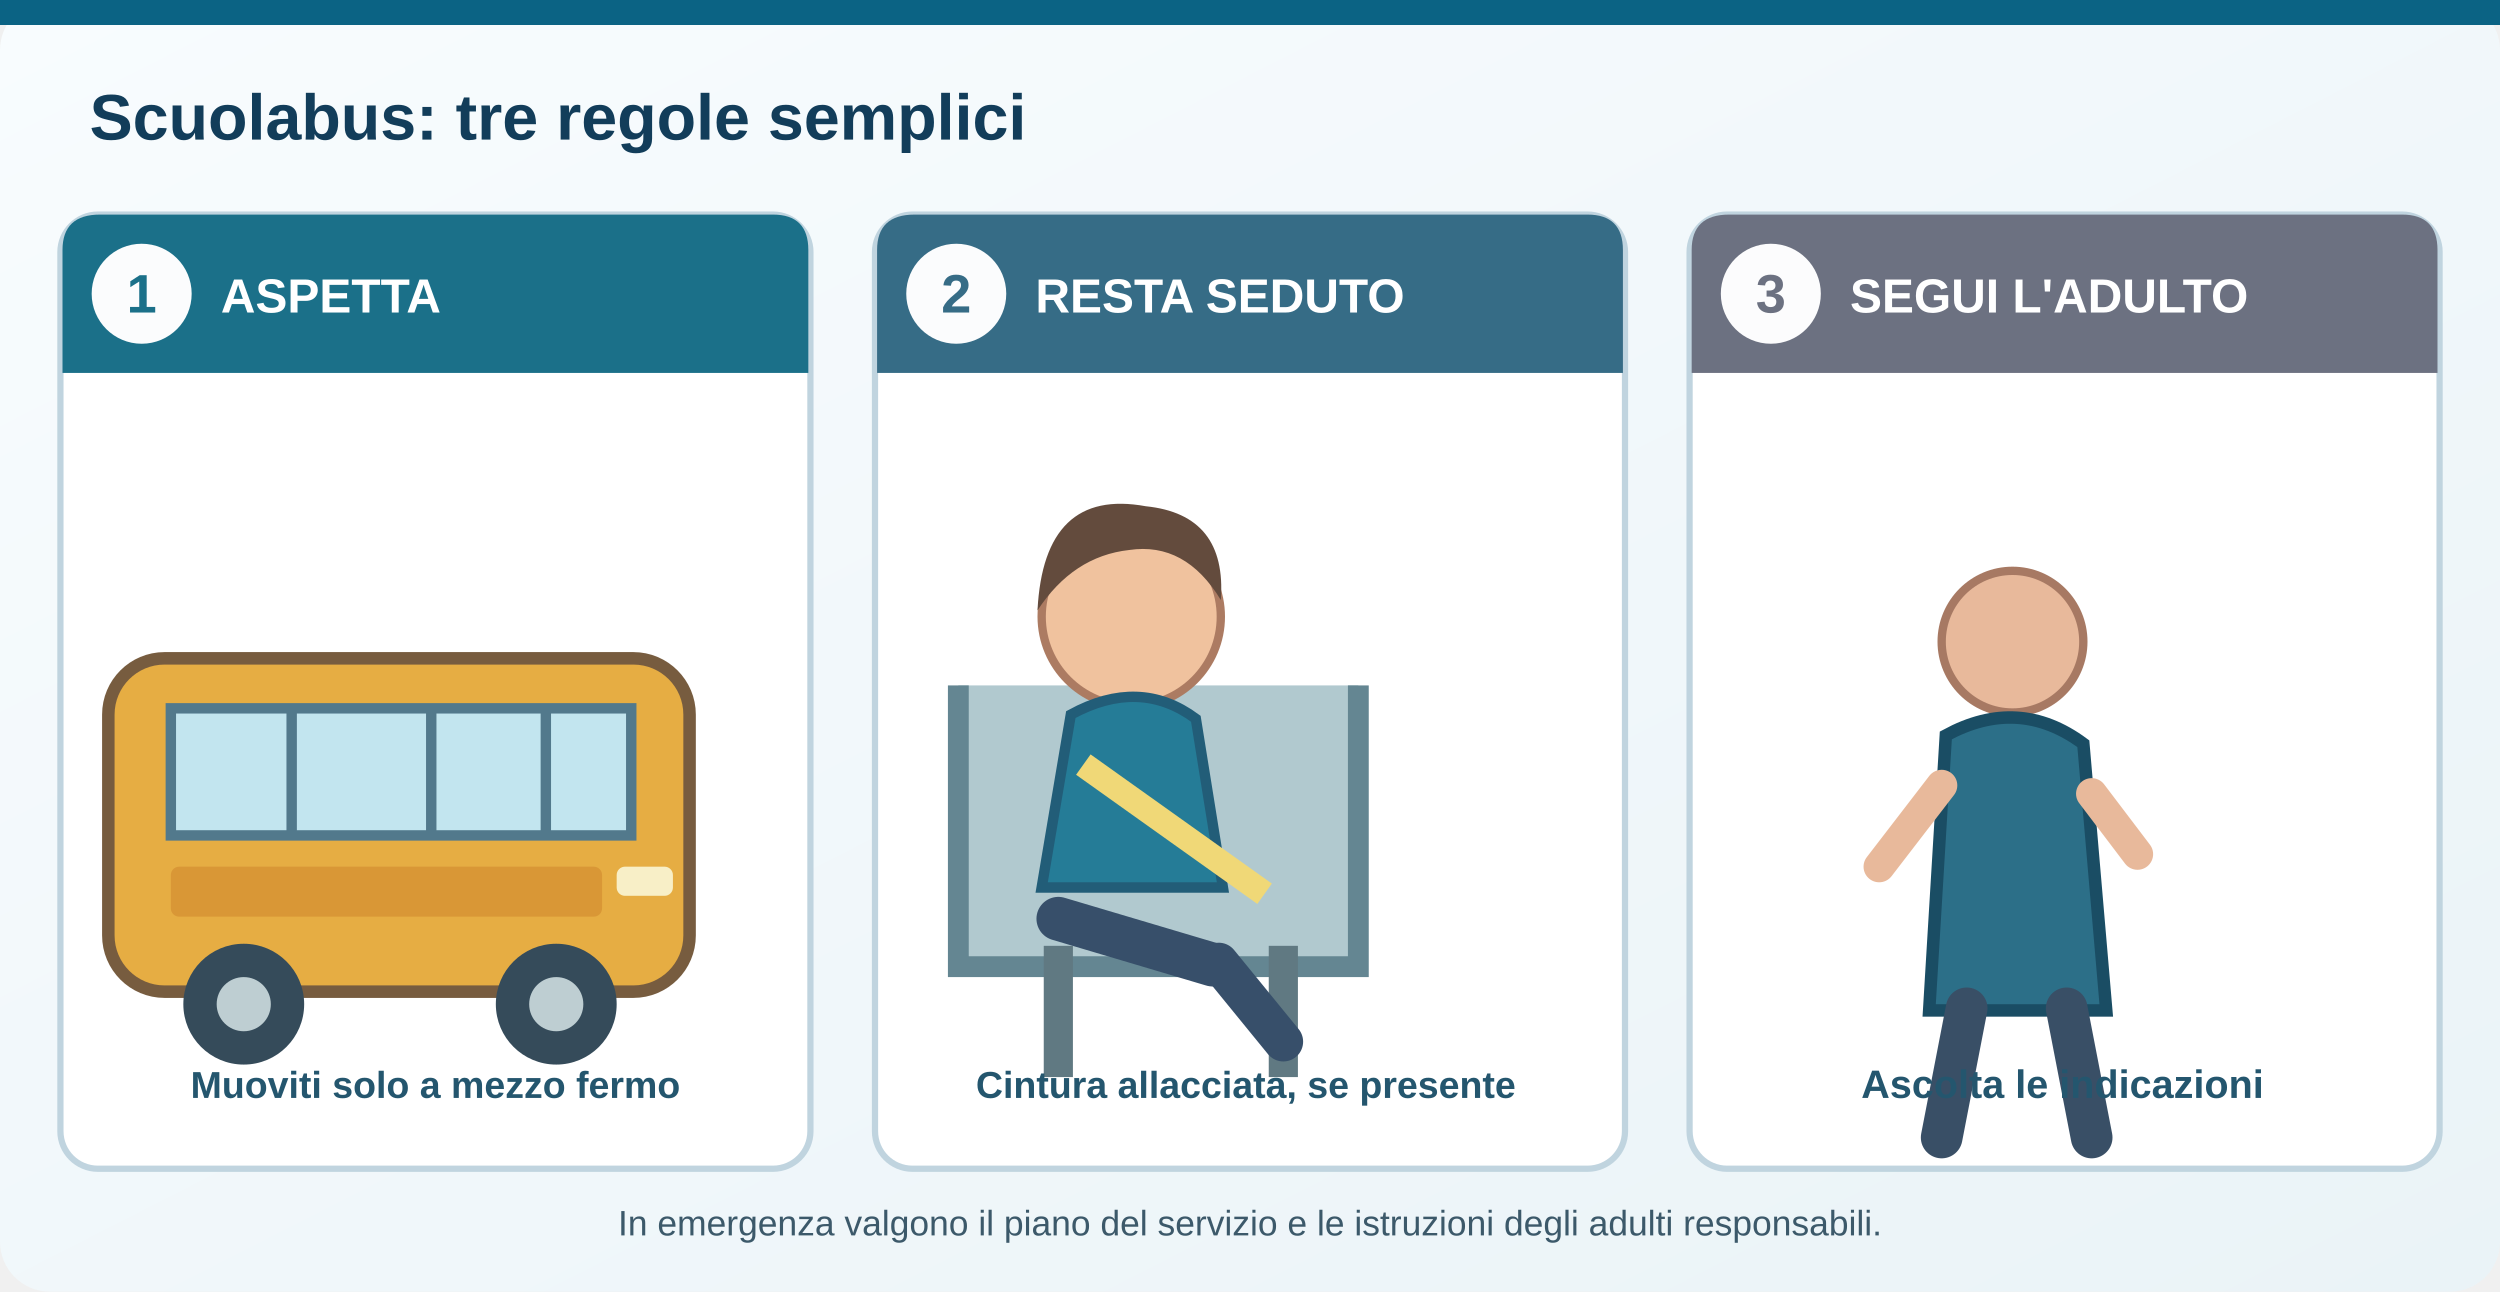
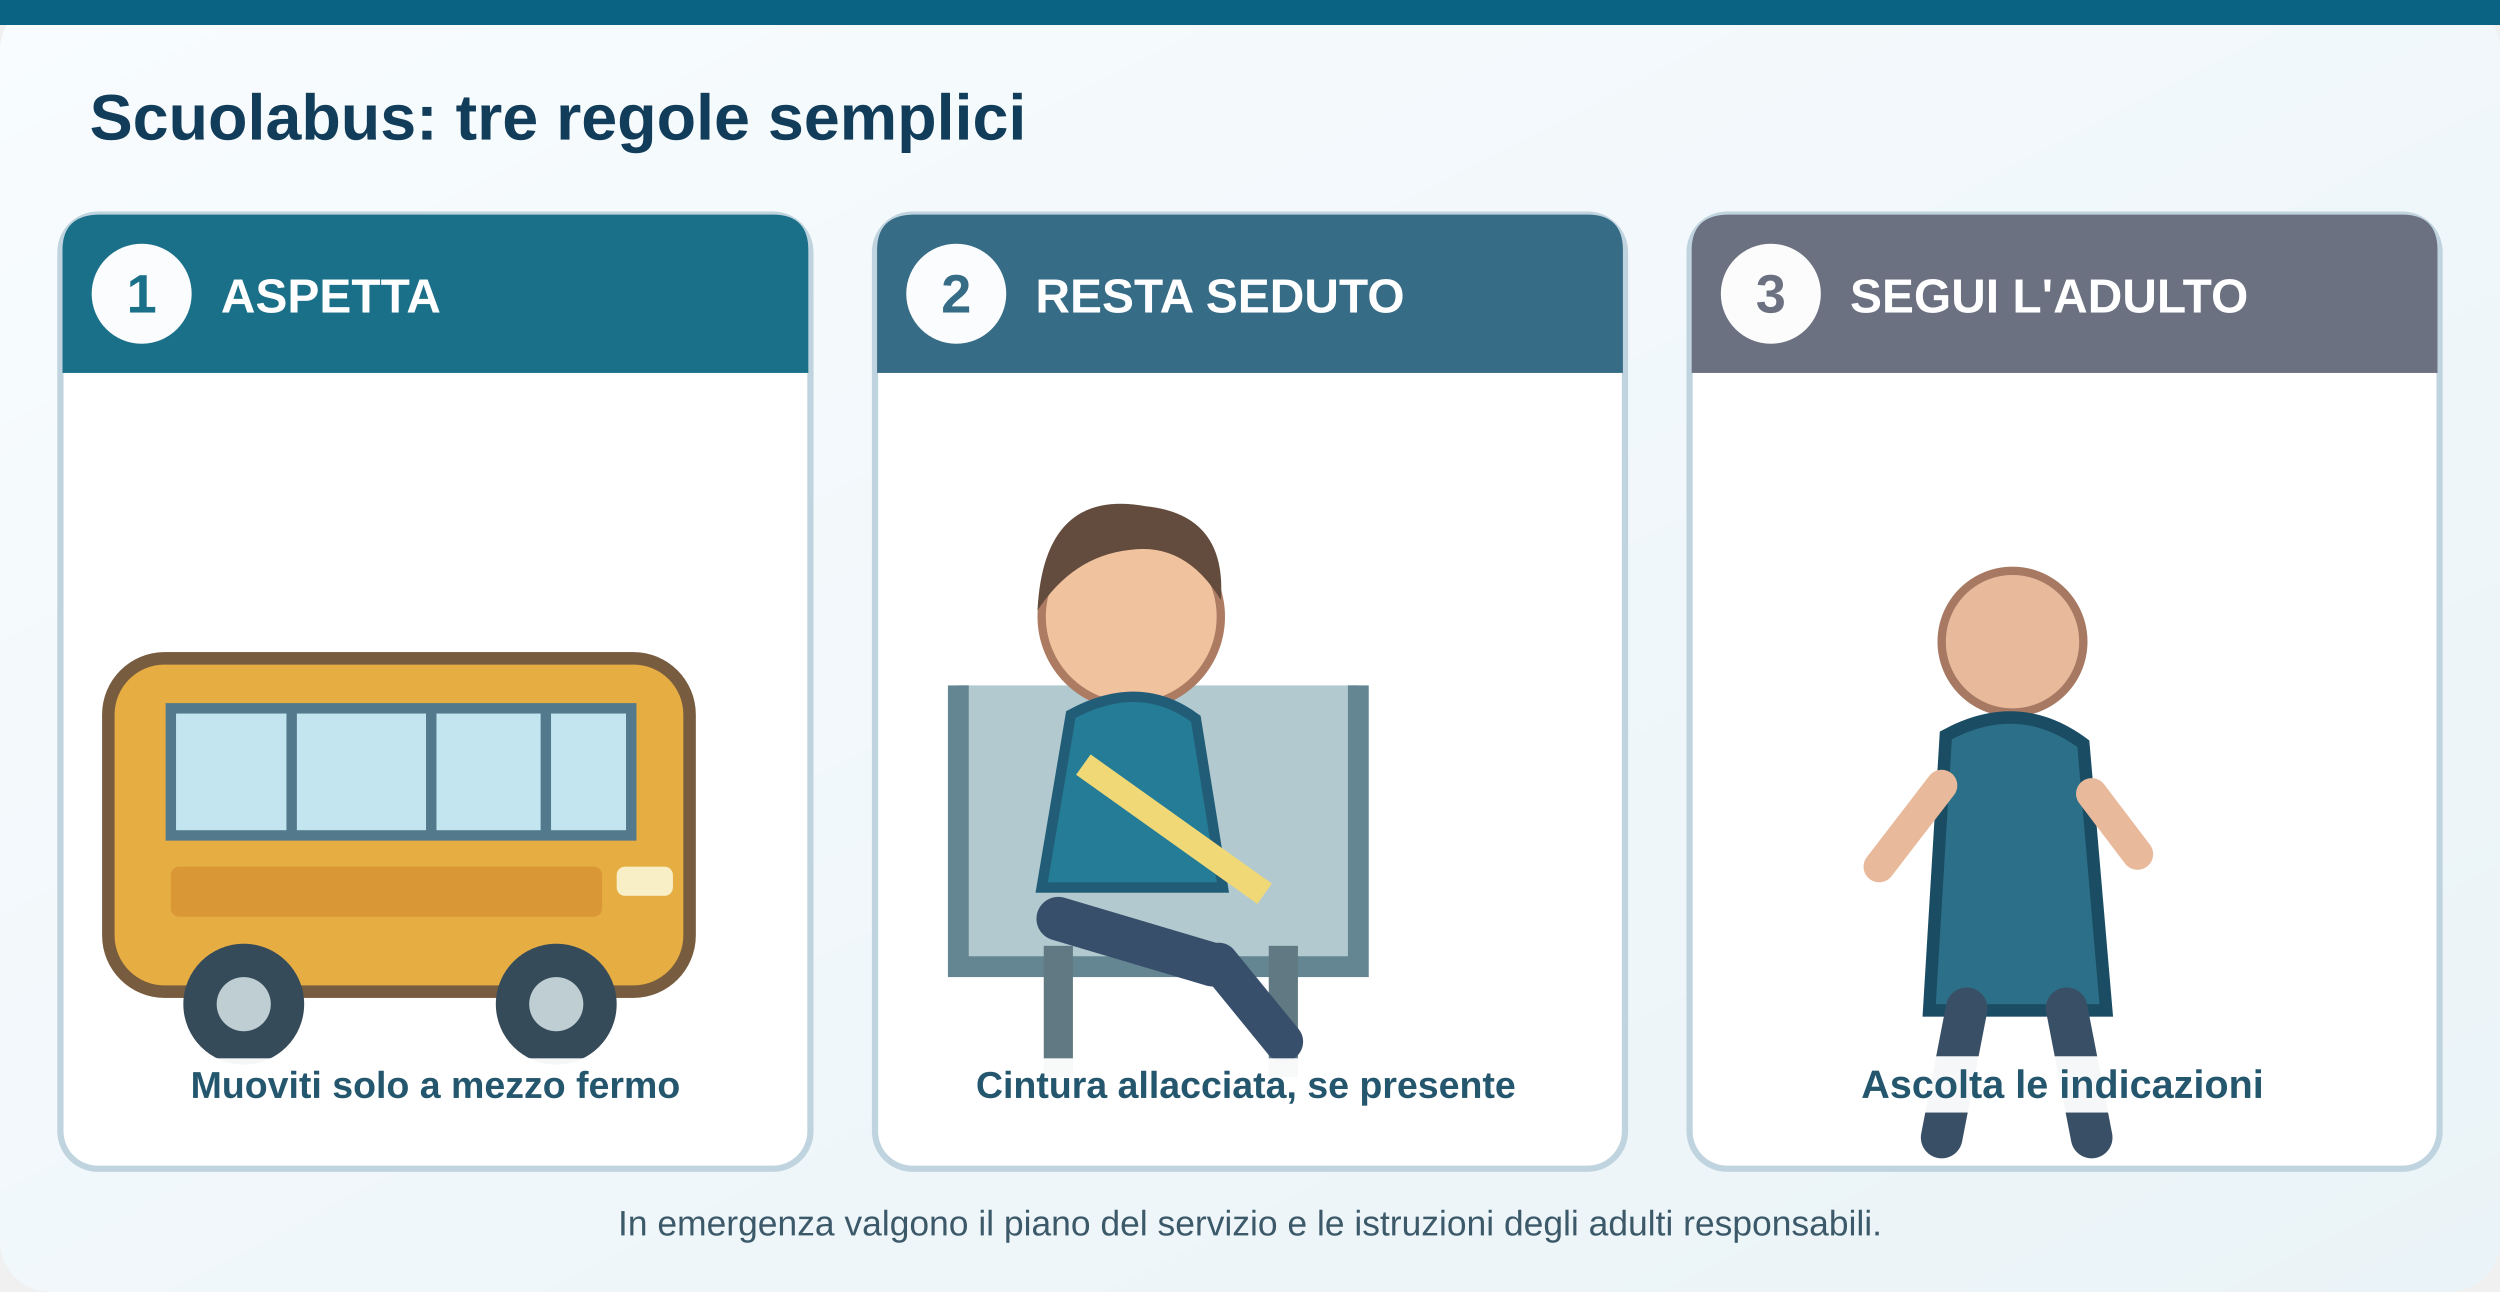
<svg xmlns="http://www.w3.org/2000/svg" width="1200" height="620" viewBox="0 0 1200 620" role="img" aria-labelledby="tit desc">
  <defs>
    <linearGradient id="paper" x1="0" x2="1" y1="0" y2="1">
      <stop stop-color="#f8fcfe" />
      <stop offset="1" stop-color="#eaf3f7" />
    </linearGradient>
    <linearGradient id="water" x1="0" x2="0" y1="0" y2="1">
      <stop stop-color="#cfeefb" />
      <stop offset="1" stop-color="#6cb4d6" />
    </linearGradient>
  </defs>
  <rect width="1200" height="620" rx="24" fill="url(#paper)" />
  <rect y="0" width="1200" height="12" fill="#0b6384" />
  <text x="43" y="67" font-family="Arial,sans-serif" fill="#123d5a" font-weight="700" font-size="31" text-anchor="start">Scuolabus: tre regole semplici</text>
  <rect x="29" y="103" width="360" height="458" rx="18" fill="#fff" stroke="#c0d4df" stroke-width="3" />
  <path d="M30 120 Q30 103 48 103 H371 Q388 103 388 120 V179 H30Z" fill="#1b7089" />
  <circle cx="68" cy="141" r="24" fill="white" opacity=".98" />
  <text x="68" y="150" font-family="Arial,sans-serif" fill="#1b7089" font-weight="700" font-size="26" text-anchor="middle">1</text>
  <text x="106" y="150" font-family="Arial,sans-serif" fill="white" font-weight="700" font-size="23" text-anchor="start">ASPETTA</text>
  <rect x="420" y="103" width="360" height="458" rx="18" fill="#fff" stroke="#c0d4df" stroke-width="3" />
  <path d="M421 120 Q421 103 439 103 H762 Q779 103 779 120 V179 H421Z" fill="#366c86" />
  <circle cx="459" cy="141" r="24" fill="white" opacity=".98" />
  <text x="459" y="150" font-family="Arial,sans-serif" fill="#366c86" font-weight="700" font-size="26" text-anchor="middle">2</text>
  <text x="497" y="150" font-family="Arial,sans-serif" fill="white" font-weight="700" font-size="23" text-anchor="start">RESTA SEDUTO</text>
  <rect x="811" y="103" width="360" height="458" rx="18" fill="#fff" stroke="#c0d4df" stroke-width="3" />
  <path d="M812 120 Q812 103 830 103 H1153 Q1170 103 1170 120 V179 H812Z" fill="#6c7181" />
  <circle cx="850" cy="141" r="24" fill="white" opacity=".98" />
  <text x="850" y="150" font-family="Arial,sans-serif" fill="#6c7181" font-weight="700" font-size="26" text-anchor="middle">3</text>
  <text x="888" y="150" font-family="Arial,sans-serif" fill="white" font-weight="700" font-size="23" text-anchor="start">SEGUI L'ADULTO</text>
  <g transform="translate(52 258)">
    <rect x="0" y="58" width="279" height="160" rx="27" fill="#e6ad43" stroke="#775c3f" stroke-width="6" />
    <path d="M30 82 H251 V143 H30Z" fill="#c2e5ef" stroke="#52798c" stroke-width="5" />
    <path d="M88 83 V143 M155 83 V143 M210 83 V143" stroke="#52798c" stroke-width="5" />
    <rect x="30" y="158" width="207" height="24" rx="4" fill="#d99736" />
    <circle cx="65" cy="224" r="29" fill="#354b5a" />
    <circle cx="215" cy="224" r="29" fill="#354b5a" />
    <circle cx="65" cy="224" r="13" fill="#beced2" />
    <circle cx="215" cy="224" r="13" fill="#beced2" />
    <rect x="244" y="158" width="27" height="14" rx="4" fill="#f8efc7" />
  </g>
  <g transform="translate(450 223)">
    <path d="M10 106 V241 H202 V106" fill="#b1c9cf" stroke="#648692" stroke-width="10" />
    <path d="M58 231 V294 M166 231 V294" stroke="#607982" stroke-width="14" />
    <circle cx="93" cy="73" r="43" fill="#f0c29e" stroke="#ac7b62" stroke-width="4" />
    <path d="M48 70 Q51 11 100 20 Q139 24 136 65 Q119 37 92 41 Q65 44 48 70" fill="#634b3d" />
    <path d="M64 120 Q97 102 124 122 L137 203 H50Z" fill="#257c97" stroke="#225d78" stroke-width="5" />
    <path d="M70 144 L157 206" stroke="#f0d877" stroke-width="12" />
    <path d="M58 218 L132 240" stroke="#374f6a" stroke-width="21" stroke-linecap="round" />
    <path d="M135 239 L166 277" stroke="#374f6a" stroke-width="19" stroke-linecap="round" />
  </g>
  <g transform="translate(887 242)">
    <circle cx="79" cy="66" r="34" fill="#e8b99b" stroke="#a77963" stroke-width="4" />
    <path d="M47 111 Q82 92 113 115 L124 243 H39Z" fill="#2c6f88" stroke="#1a4d64" stroke-width="6" />
    <path d="M57 242 L45 304 M105 242 L117 304" stroke="#394f66" stroke-width="20" stroke-linecap="round" />
    <path d="M45 135 L15 174 M117 139 L139 168" stroke="#e8b99b" stroke-width="15" stroke-linecap="round" />
  </g>
+   <rect class="targhetta" x="81" y="508" width="255" height="26" rx="8" fill="#ffffff" fill-opacity=".95" />
  <text x="209" y="527" font-family="Arial,sans-serif" fill="#24566e" font-weight="700" font-size="18" text-anchor="middle">Muoviti solo a mezzo fermo</text>
+   <rect class="targhetta" x="458" y="508" width="279" height="26" rx="8" fill="#ffffff" fill-opacity=".95" />
  <text x="598" y="527" font-family="Arial,sans-serif" fill="#24566e" font-weight="700" font-size="18" text-anchor="middle">Cintura allacciata, se presente</text>
+   <rect class="targhetta" x="883" y="507" width="213" height="27" rx="8" fill="#ffffff" fill-opacity=".95" />
  <text x="990" y="527" font-family="Arial,sans-serif" fill="#24566e" font-weight="700" font-size="19" text-anchor="middle">Ascolta le indicazioni</text>
  <text x="600" y="593" font-family="Arial,sans-serif" fill="#3c596a" font-weight="400" font-size="17" text-anchor="middle">In emergenza valgono il piano del servizio e le istruzioni degli adulti responsabili.</text>
</svg>
